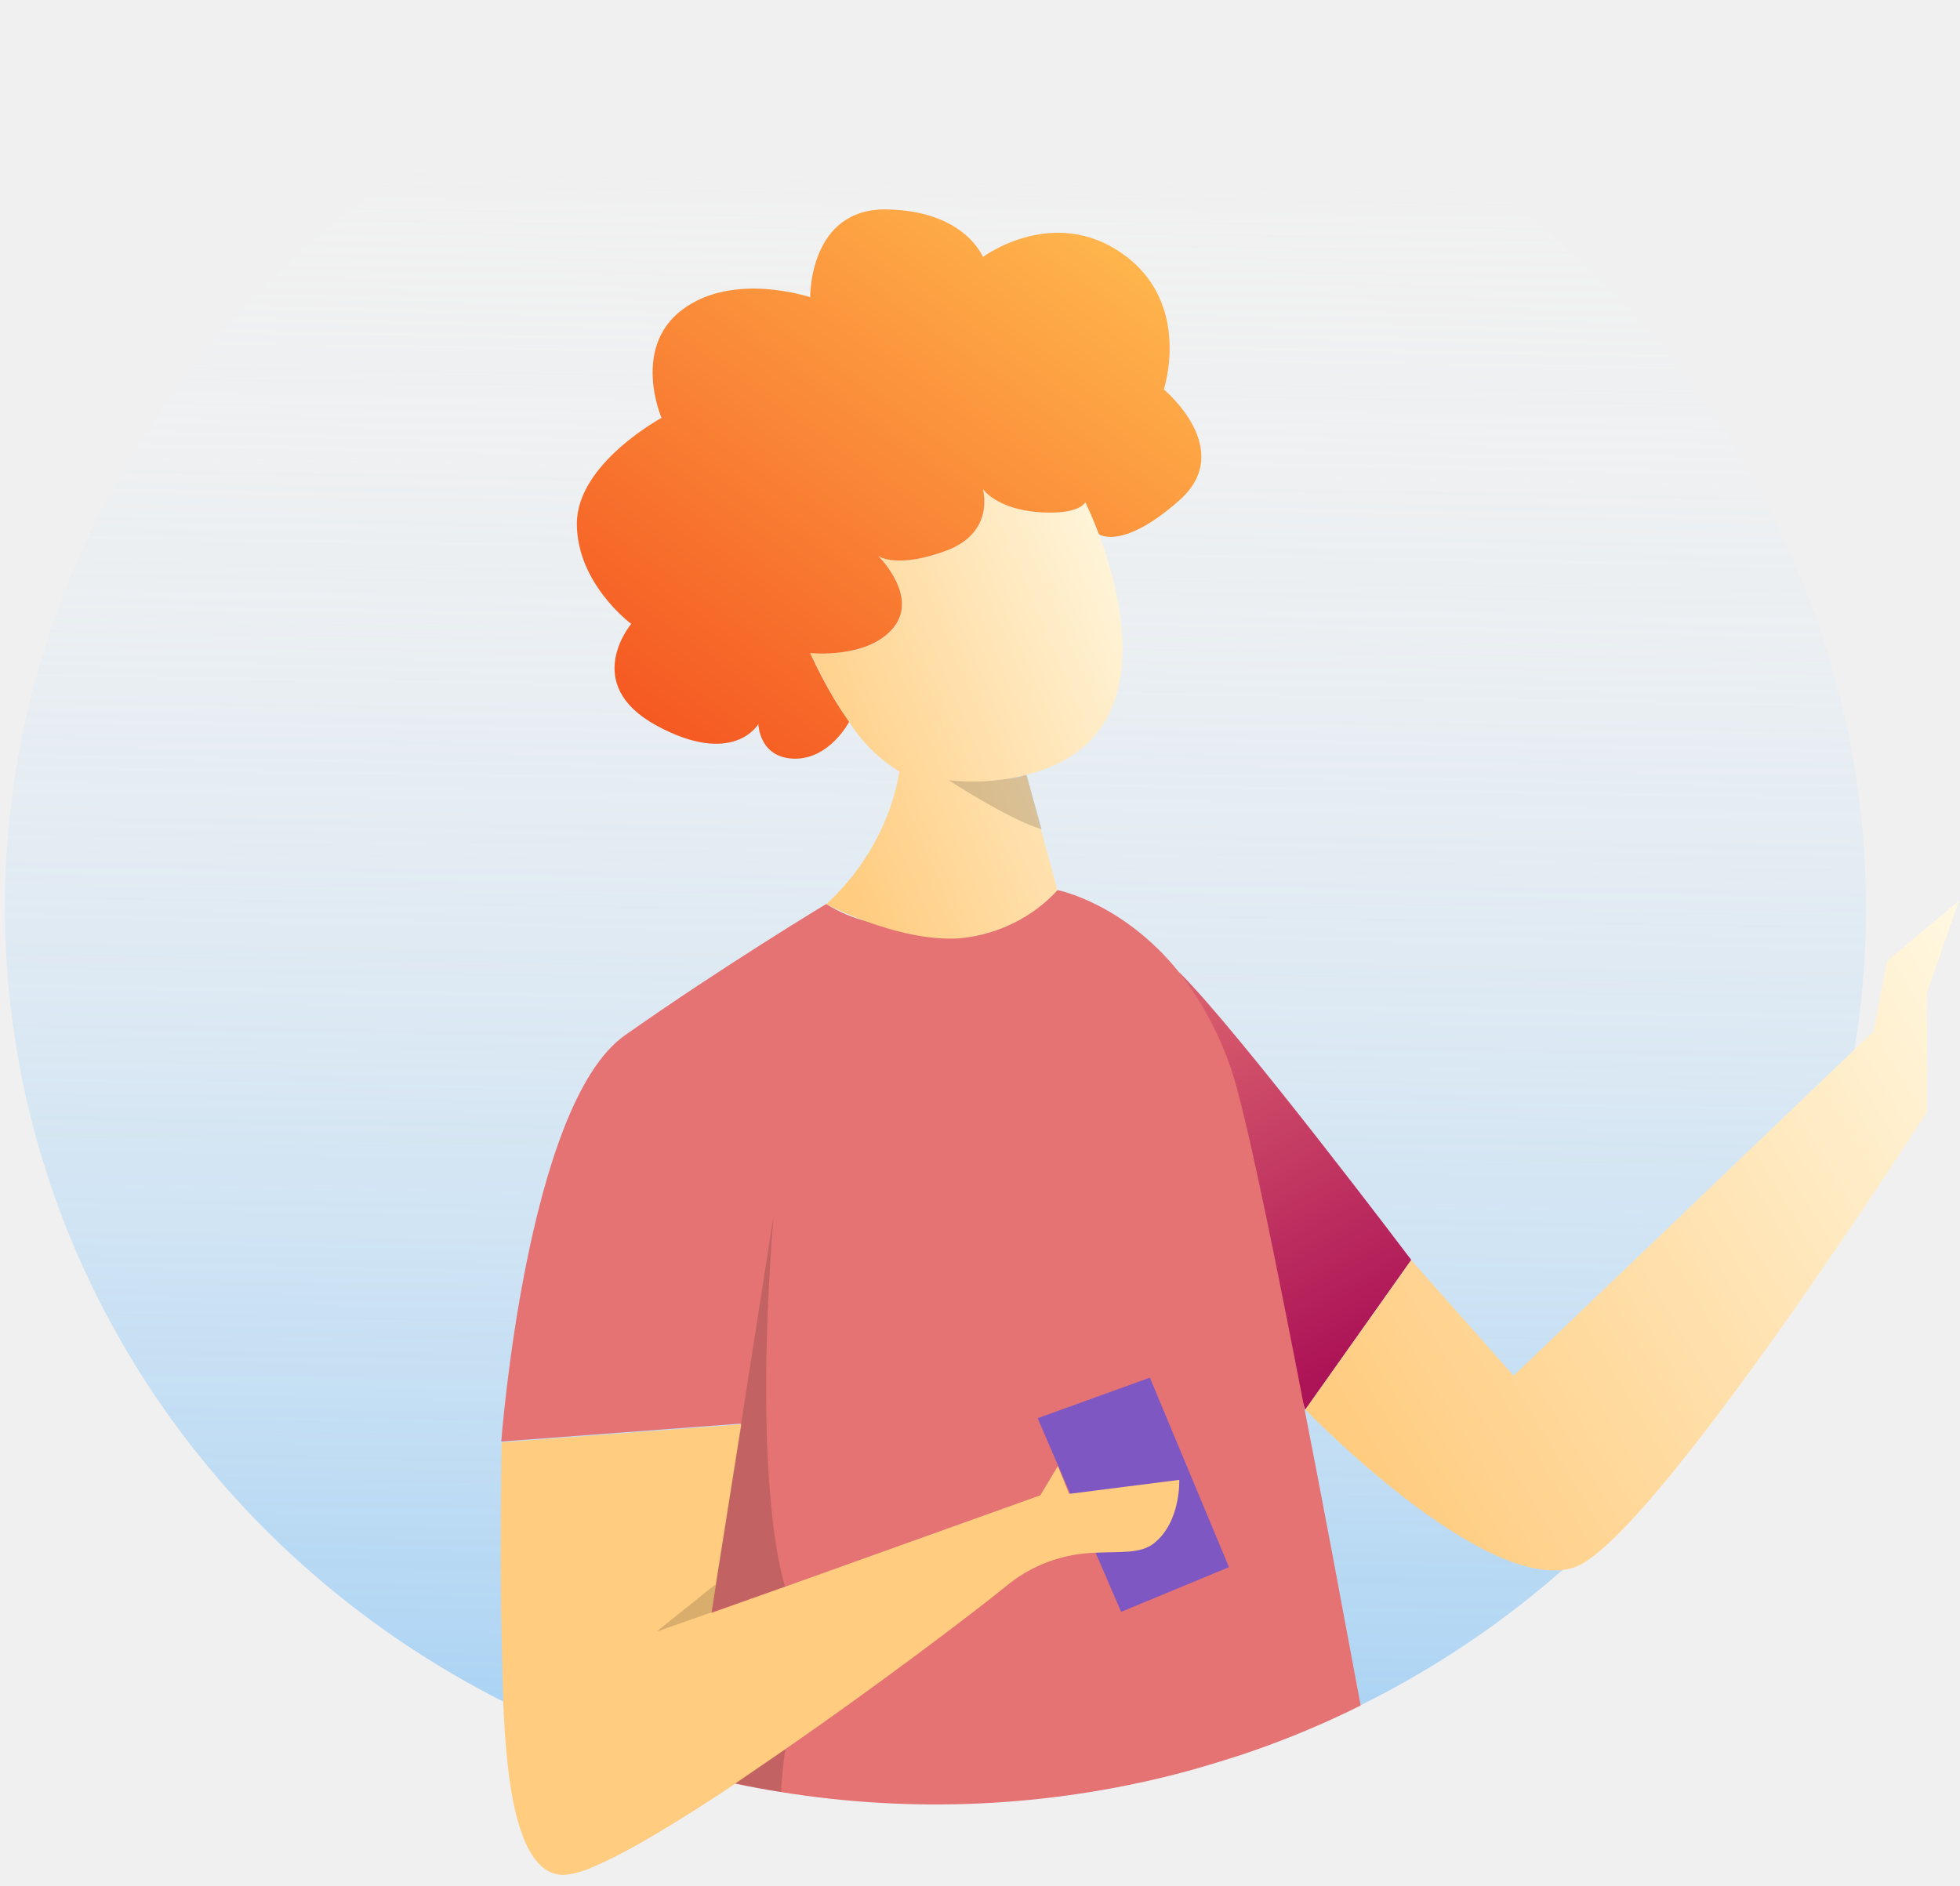
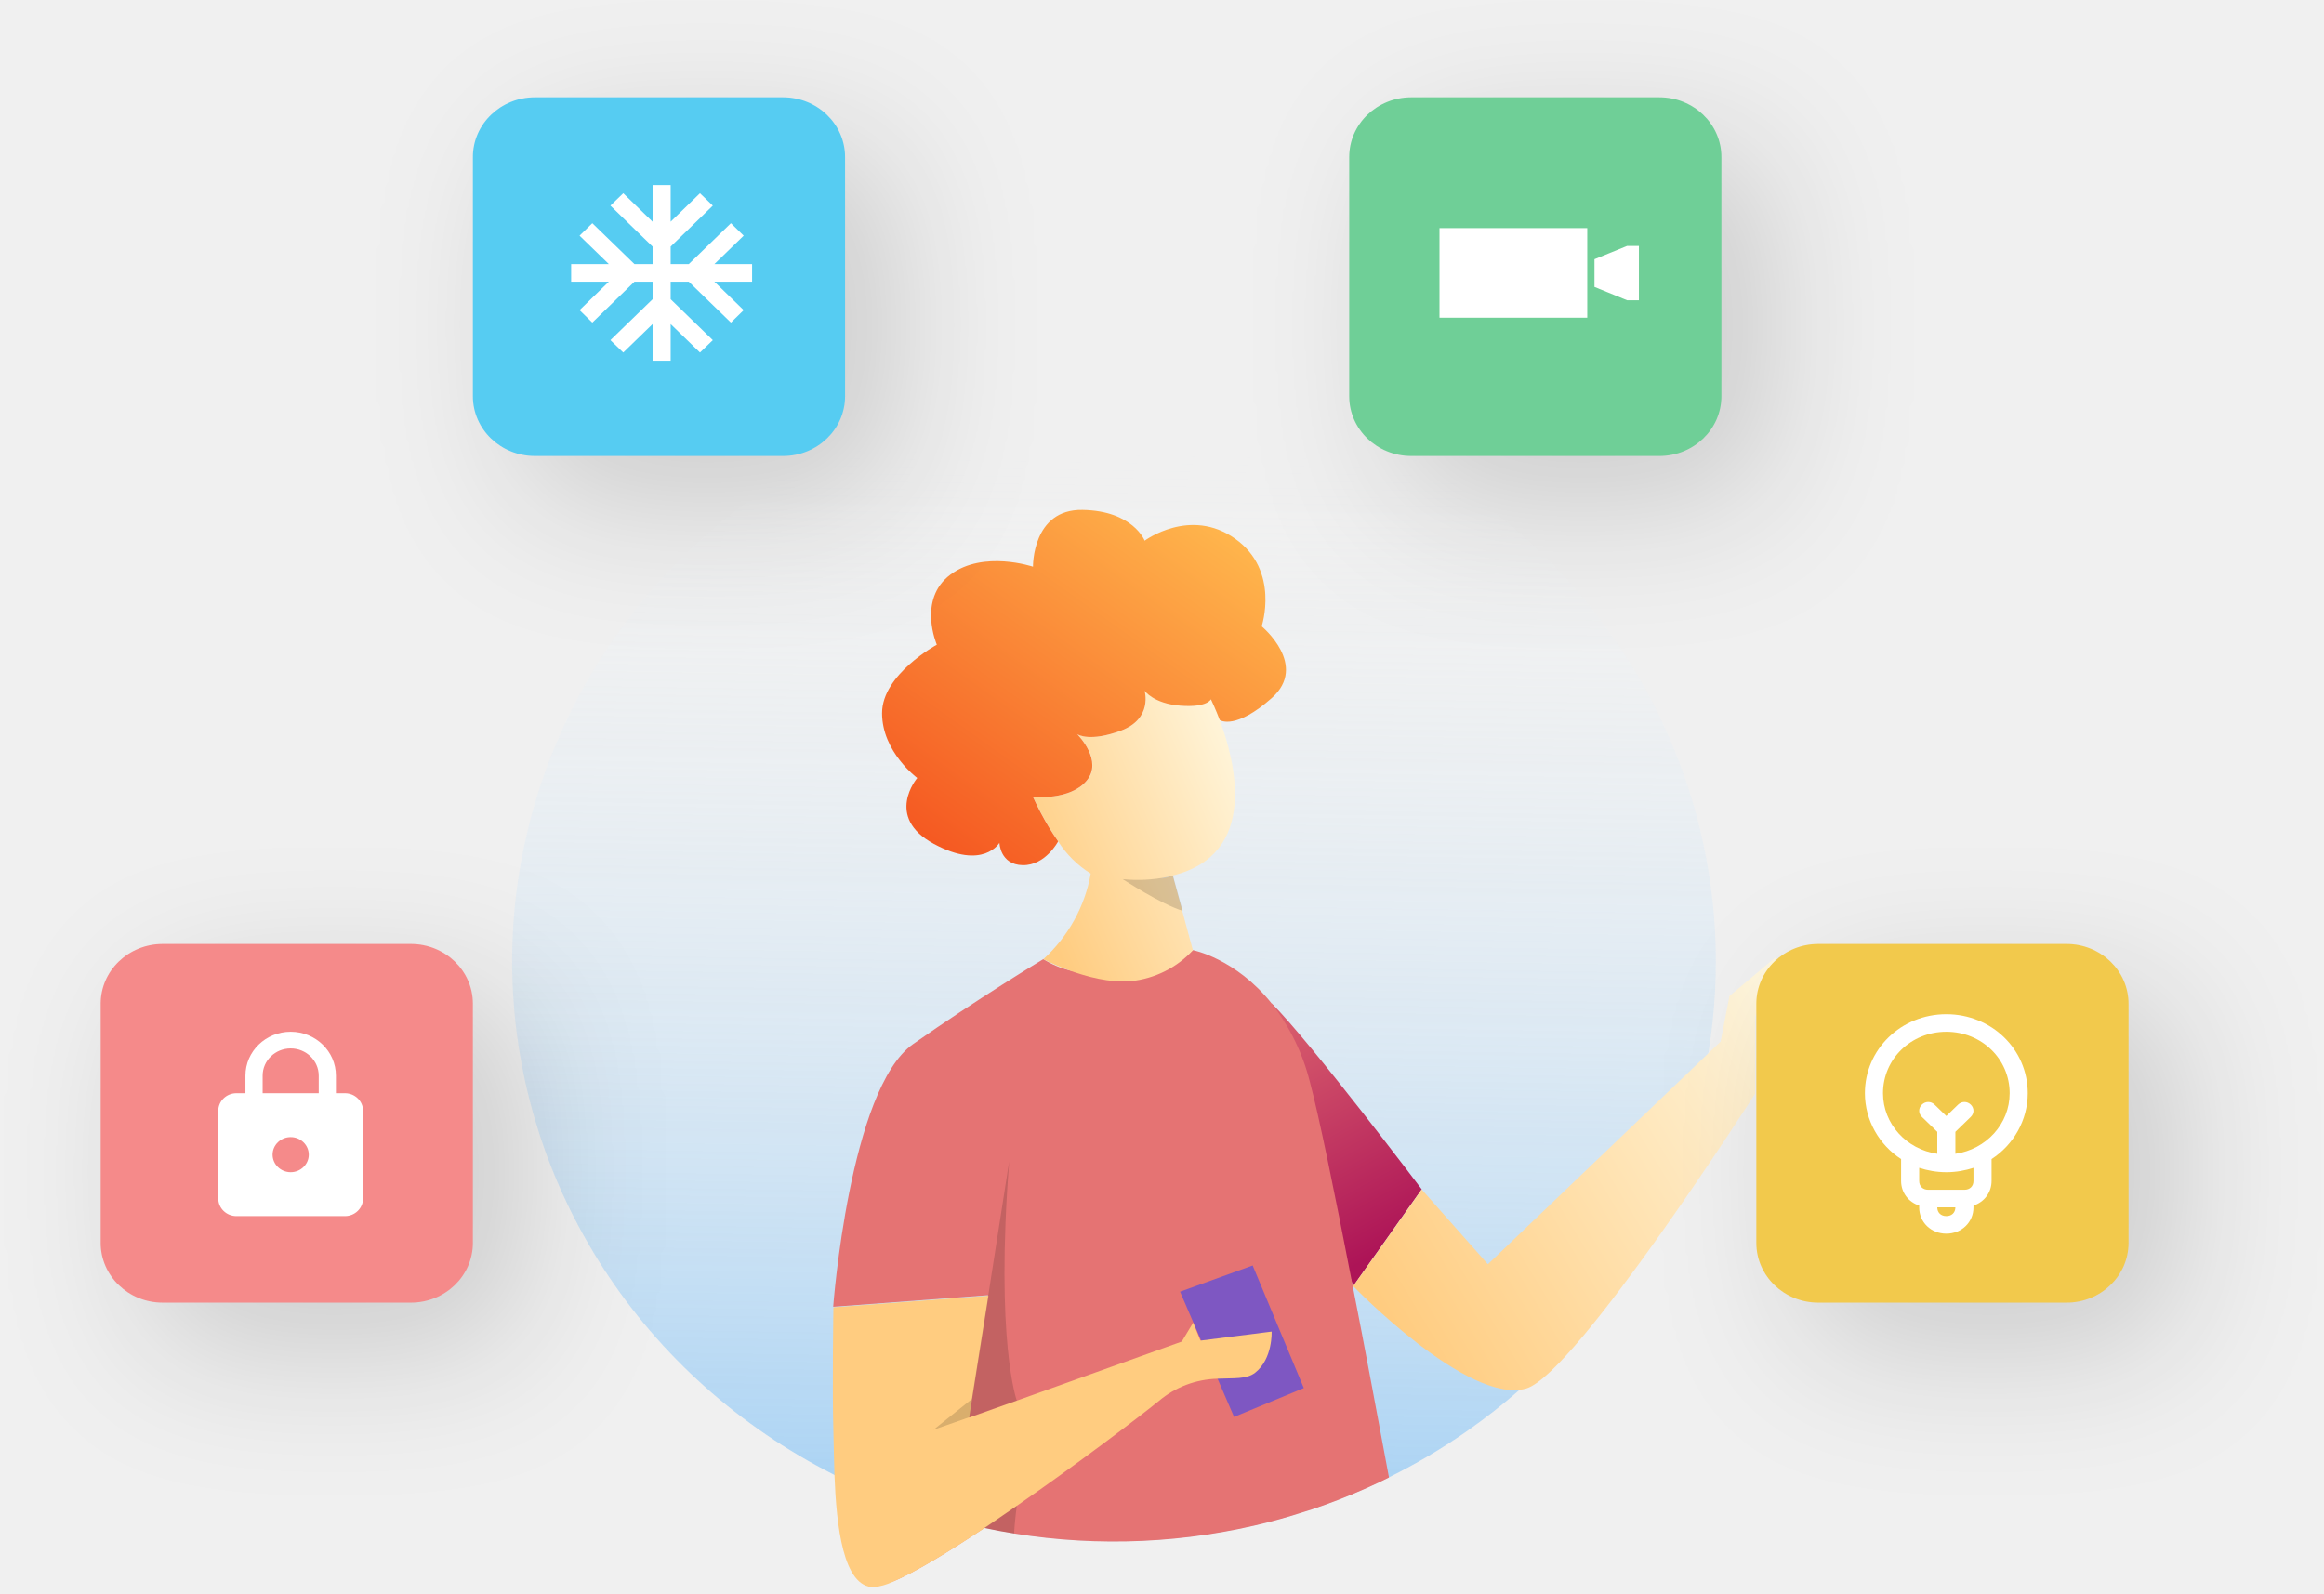
- <svg xmlns="http://www.w3.org/2000/svg" width="132" height="127" viewBox="0 0 132 127" fill="none">
-   <path d="M125.67 61.124C125.678 69.521 123.866 77.826 120.349 85.508C116.833 93.19 111.69 100.079 105.251 105.734C103.459 107.308 101.576 108.783 99.61 110.15C97.088 111.905 94.431 113.474 91.665 114.846H91.636C91.046 115.144 90.447 115.428 89.843 115.703C89.567 115.833 89.297 115.955 89.016 116.076C87.267 116.849 85.472 117.543 83.632 118.158C82.182 118.624 80.694 119.09 79.191 119.472C70.52 121.695 61.457 122.106 52.609 120.678C51.56 120.511 50.526 120.32 49.496 120.101L48.626 119.91C46 119.318 43.417 118.562 40.893 117.646C39.427 117.115 37.99 116.532 36.582 115.899C36.036 115.652 35.49 115.4 34.953 115.139C34.586 114.962 34.224 114.781 33.861 114.599C24.027 109.621 15.743 102.213 9.856 93.135C3.969 84.056 0.691 73.632 0.358 62.93C0.024 52.229 2.648 41.634 7.96 32.232C13.272 22.829 21.081 14.956 30.587 9.419C40.094 3.881 50.957 0.879 62.063 0.719C73.169 0.559 84.12 3.247 93.794 8.508C103.468 13.768 111.518 21.413 117.119 30.658C122.72 39.904 125.671 50.418 125.67 61.124Z" fill="url(#paint0_linear)" />
-   <path d="M79.423 65.494C83.415 69.454 95.043 84.864 95.043 84.864L87.9 94.959L81.477 74.904L79.423 65.494Z" fill="url(#paint1_linear)" />
-   <path d="M91.636 114.878C91.046 115.177 90.447 115.461 89.843 115.736C89.567 115.866 89.297 115.987 89.016 116.108C87.267 116.882 85.472 117.576 83.632 118.191C82.182 118.656 80.694 119.122 79.191 119.504C70.52 121.727 61.457 122.139 52.609 120.711C51.56 120.543 50.526 120.352 49.496 120.133C45.727 122.639 42.247 124.759 39.941 125.723L40.13 124.172L40.913 117.683L42.725 102.585L49.907 95.89L33.76 97.097C33.76 97.097 35.456 74.41 42.078 69.742C48.699 65.075 55.644 60.891 55.644 60.891C56.472 61.418 57.385 61.81 58.346 62.051C60.642 62.663 63.029 62.898 65.407 62.745C68.239 62.62 71.071 60.081 71.206 59.95C71.206 59.95 75.653 60.803 79.423 65.512C81.303 67.937 82.653 70.704 83.391 73.646C84.319 77.089 85.967 85.129 87.842 94.842C89.07 101.094 90.36 108.026 91.636 114.878Z" fill="url(#paint2_linear)" />
-   <path d="M95.043 84.882L101.935 92.667L126.173 69.477L127.091 64.73L131.925 60.682L129.774 66.854V74.895C129.774 74.895 111.079 104.103 105.927 105.608C99.901 107.374 87.91 94.949 87.91 94.949L95.043 84.882Z" fill="url(#paint3_linear)" />
-   <path d="M69.882 95.527L75.503 108.571L82.767 105.561L77.441 92.797L69.882 95.527Z" fill="#7E57C2" />
-   <path d="M77.712 103.954C76.808 104.672 75.46 104.504 73.787 104.588C71.541 104.645 69.386 105.459 67.698 106.889C65.45 108.711 59.167 113.476 52.884 117.827C51.744 118.614 50.603 119.392 49.501 120.156C45.731 122.663 42.252 124.782 39.946 125.747C39.34 126.037 38.686 126.221 38.013 126.292C34.785 126.371 34.093 119.849 33.895 114.645C33.832 112.917 33.818 111.338 33.784 110.197C33.649 105.631 33.784 97.153 33.784 97.153L49.931 95.942L48.22 106.721L47.921 108.627V108.641L52.754 106.917L52.904 106.866L70.061 100.721L71.245 98.751L71.999 100.614H72.072L79.418 99.682C79.418 99.682 79.544 102.505 77.712 103.954Z" fill="url(#paint4_linear)" />
-   <path d="M74.005 35.968C73.584 34.86 73.222 34.105 73.115 33.881V33.825C73.115 33.825 72.743 34.711 69.94 34.496C67.137 34.282 66.209 32.94 66.209 32.94C66.209 32.94 67.089 35.847 63.749 37.091C60.535 38.293 59.269 37.515 59.182 37.459C59.351 37.636 61.864 40.226 60.197 42.281C58.471 44.41 54.59 43.99 54.59 43.99V44.018C55.079 45.084 55.626 46.125 56.229 47.135C56.548 47.666 56.862 48.155 57.195 48.612V48.644C58.051 49.986 59.207 51.127 60.578 51.984C59.976 55.393 58.245 58.523 55.644 60.905C56.519 61.345 57.421 61.733 58.346 62.065C60.148 62.722 62.57 63.374 64.73 63.193C67.233 62.935 69.546 61.785 71.216 59.969L70.109 55.874L69.114 52.185C78.113 49.972 75.638 40.347 74.005 35.968ZM68.611 52.32L68.771 52.282L69.027 52.213C68.654 52.368 68.26 52.471 67.857 52.52C68.065 52.469 68.278 52.413 68.5 52.348L68.611 52.32Z" fill="url(#paint5_linear)" />
-   <path d="M79.423 33.704C75.711 36.993 74.106 36.066 74.005 35.978V35.968C73.584 34.86 73.222 34.105 73.12 33.881L73.096 33.825C73.096 33.825 72.719 34.711 69.916 34.496C67.113 34.282 66.19 32.94 66.19 32.94C66.19 32.94 67.069 35.847 63.73 37.091C60.511 38.293 59.245 37.515 59.162 37.459C59.331 37.632 61.845 40.222 60.177 42.276C58.452 44.405 54.571 43.99 54.571 43.99V44.014C55.059 45.081 55.606 46.123 56.209 47.135C56.532 47.663 56.854 48.155 57.176 48.611V48.644C57.176 48.644 55.852 51.155 53.488 51.104C51.125 51.053 51.072 48.775 51.072 48.775C51.072 48.775 49.4 51.681 44.233 48.882C39.066 46.082 42.512 42.024 42.512 42.024C42.512 42.024 38.849 39.322 38.849 35.274C38.849 31.226 44.552 28.147 44.552 28.147C44.552 28.147 42.512 23.446 45.953 20.856C49.395 18.266 54.566 20.022 54.566 20.022C54.566 20.022 54.465 14.008 59.733 14.106C65.001 14.204 66.194 17.311 66.194 17.311C66.194 17.311 70.931 13.78 75.619 17.106C80.307 20.432 78.379 26.232 78.379 26.232C78.379 26.232 83.294 30.28 79.423 33.704Z" fill="url(#paint6_linear)" />
-   <path opacity="0.15" d="M70.148 55.86C67.901 55.175 63.904 52.562 63.904 52.562C65.481 52.722 67.075 52.641 68.626 52.32L68.785 52.282L69.094 52.194H69.138L70.148 55.86Z" fill="black" />
-   <path opacity="0.15" d="M52.087 81.957L49.907 95.932L48.196 106.712L44.214 109.903L52.879 106.87C52.879 106.87 50.632 100.684 52.087 81.957Z" fill="black" />
-   <path opacity="0.15" d="M49.487 120.133C50.516 120.352 51.55 120.543 52.599 120.711C52.652 119.756 52.749 118.791 52.884 117.827L49.487 120.133Z" fill="black" />
+ <svg xmlns="http://www.w3.org/2000/svg" width="242" height="166" viewBox="0 0 242 166" fill="none">
+   <path d="M178.67 100.124C178.678 108.521 176.866 116.826 173.349 124.508C169.833 132.19 164.69 139.079 158.251 144.734C156.459 146.308 154.576 147.783 152.61 149.15C150.087 150.905 147.431 152.474 144.665 153.846H144.636C144.046 154.144 143.447 154.428 142.843 154.703C142.567 154.833 142.297 154.955 142.016 155.076C140.267 155.849 138.472 156.543 136.632 157.158C135.182 157.624 133.694 158.09 132.191 158.472C123.52 160.695 114.457 161.106 105.609 159.678C104.56 159.511 103.526 159.32 102.496 159.101L101.626 158.91C99 158.318 96.417 157.562 93.893 156.646C92.427 156.115 90.99 155.532 89.582 154.899C89.036 154.652 88.49 154.4 87.954 154.139C87.586 153.962 87.224 153.781 86.861 153.599C77.027 148.621 68.743 141.213 62.856 132.135C56.968 123.056 53.691 112.632 53.358 101.93C53.024 91.229 55.648 80.634 60.96 71.232C66.272 61.829 74.081 53.956 83.587 48.419C93.094 42.881 103.957 39.879 115.063 39.719C126.169 39.559 137.12 42.247 146.794 47.508C156.468 52.768 164.518 60.413 170.119 69.658C175.72 78.904 178.671 89.418 178.67 100.124Z" fill="url(#paint0_linear)" />
+   <path d="M132.423 104.494C136.415 108.454 148.043 123.864 148.043 123.864L140.9 133.959L134.477 113.904L132.423 104.494Z" fill="url(#paint1_linear)" />
+   <path d="M144.636 153.878C144.046 154.177 143.447 154.461 142.843 154.736C142.567 154.866 142.297 154.987 142.016 155.108C140.267 155.882 138.472 156.576 136.632 157.191C135.182 157.656 133.694 158.122 132.191 158.504C123.52 160.727 114.457 161.139 105.609 159.711C104.56 159.543 103.526 159.352 102.496 159.133C98.727 161.639 95.247 163.759 92.941 164.723L93.13 163.172L93.913 156.683L95.725 141.585L102.907 134.89L86.76 136.097C86.76 136.097 88.456 113.41 95.078 108.742C101.699 104.075 108.644 99.891 108.644 99.891C109.473 100.418 110.385 100.81 111.346 101.051C113.642 101.663 116.029 101.898 118.407 101.745C121.239 101.62 124.071 99.081 124.206 98.95C124.206 98.95 128.653 99.803 132.423 104.512C134.303 106.937 135.653 109.704 136.391 112.646C137.319 116.089 138.967 124.129 140.842 133.842C142.07 140.094 143.36 147.026 144.636 153.878Z" fill="url(#paint2_linear)" />
+   <path d="M148.043 123.882L154.935 131.667L179.173 108.477L180.091 103.73L184.925 99.682L182.774 105.854V113.895C182.774 113.895 164.079 143.103 158.927 144.608C152.901 146.374 140.91 133.949 140.91 133.949L148.043 123.882Z" fill="url(#paint3_linear)" />
+   <path d="M122.882 134.527L128.503 147.571L135.767 144.561L130.441 131.797L122.882 134.527Z" fill="#7E57C2" />
+   <path d="M130.712 142.954C129.808 143.672 128.46 143.504 126.787 143.588C124.541 143.645 122.386 144.459 120.698 145.889C118.45 147.711 112.167 152.476 105.884 156.827C104.744 157.614 103.603 158.392 102.501 159.156C98.731 161.663 95.252 163.782 92.946 164.747C92.34 165.037 91.686 165.221 91.013 165.292C87.784 165.371 87.093 158.849 86.895 153.645C86.832 151.917 86.818 150.338 86.784 149.197C86.649 144.631 86.784 136.153 86.784 136.153L102.931 134.942L101.22 145.721L100.921 147.627V147.641L105.754 145.917L105.904 145.866L123.061 139.721L124.245 137.751L124.999 139.614H125.072L132.418 138.682C132.418 138.682 132.544 141.505 130.712 142.954Z" fill="url(#paint4_linear)" />
+   <path d="M127.005 74.968C126.584 73.86 126.222 73.105 126.116 72.881V72.826C126.116 72.826 125.743 73.711 122.94 73.496C120.137 73.282 119.209 71.94 119.209 71.94C119.209 71.94 120.089 74.847 116.749 76.091C113.535 77.293 112.269 76.515 112.182 76.459C112.351 76.636 114.864 79.226 113.197 81.281C111.471 83.41 107.59 82.99 107.59 82.99V83.018C108.079 84.084 108.626 85.125 109.229 86.135C109.548 86.666 109.862 87.155 110.195 87.612V87.644C111.051 88.986 112.207 90.127 113.579 90.984C112.976 94.393 111.245 97.523 108.644 99.905C109.519 100.345 110.421 100.733 111.346 101.065C113.148 101.722 115.57 102.374 117.73 102.193C120.233 101.935 122.546 100.785 124.216 98.969L123.109 94.874L122.114 91.185C131.113 88.972 128.638 79.347 127.005 74.968ZM121.611 91.32L121.771 91.282L122.027 91.213C121.654 91.368 121.26 91.472 120.857 91.52C121.065 91.469 121.278 91.413 121.5 91.348L121.611 91.32Z" fill="url(#paint5_linear)" />
+   <path d="M132.423 72.704C128.711 75.993 127.106 75.066 127.005 74.978V74.968C126.584 73.86 126.222 73.105 126.12 72.881L126.096 72.826C126.096 72.826 125.719 73.711 122.916 73.496C120.113 73.282 119.19 71.94 119.19 71.94C119.19 71.94 120.069 74.847 116.73 76.091C113.511 77.293 112.244 76.515 112.162 76.459C112.331 76.632 114.845 79.222 113.177 81.276C111.452 83.405 107.571 82.99 107.571 82.99V83.014C108.059 84.081 108.606 85.123 109.209 86.135C109.531 86.663 109.854 87.155 110.176 87.612V87.644C110.176 87.644 108.852 90.155 106.488 90.104C104.125 90.053 104.072 87.775 104.072 87.775C104.072 87.775 102.399 90.681 97.233 87.882C92.066 85.082 95.512 81.024 95.512 81.024C95.512 81.024 91.849 78.323 91.849 74.274C91.849 70.226 97.552 67.147 97.552 67.147C97.552 67.147 95.512 62.446 98.954 59.856C102.395 57.266 107.566 59.022 107.566 59.022C107.566 59.022 107.465 53.008 112.733 53.106C118.001 53.204 119.194 56.311 119.194 56.311C119.194 56.311 123.931 52.78 128.619 56.106C133.307 59.432 131.379 65.232 131.379 65.232C131.379 65.232 136.294 69.28 132.423 72.704Z" fill="url(#paint6_linear)" />
+   <path opacity="0.15" d="M123.148 94.86C120.901 94.175 116.904 91.562 116.904 91.562C118.481 91.722 120.075 91.641 121.626 91.32L121.785 91.282L122.095 91.194H122.138L123.148 94.86Z" fill="black" />
+   <path opacity="0.15" d="M105.087 120.957L102.907 134.932L101.196 145.712L97.214 148.903L105.879 145.87C105.879 145.87 103.632 139.684 105.087 120.957Z" fill="black" />
+   <path opacity="0.15" d="M102.487 159.133C103.516 159.352 104.55 159.543 105.599 159.711C105.652 158.756 105.749 157.791 105.884 156.827L102.487 159.133Z" fill="black" />
+   <g filter="url(#filter0_d)">
+     <path d="M81.54 10.134H55.698C52.132 10.134 49.241 12.921 49.241 16.358V41.267C49.241 44.704 52.132 47.491 55.698 47.491H81.54C85.106 47.491 87.997 44.704 87.997 41.267V16.358C87.997 12.921 85.106 10.134 81.54 10.134Z" fill="#56CCF2" />
+   </g>
+   <path d="M78.316 27.507H74.387L77.44 24.544L76.112 23.246L71.721 27.507H69.837V25.678L74.227 21.417L72.889 20.128L69.837 23.09V19.278H67.953V23.09L64.9 20.128L63.563 21.417L67.953 25.678V27.507H66.069L61.678 23.246L60.35 24.544L63.403 27.507H59.474V29.335H63.403L60.35 32.298L61.678 33.596L66.069 29.335H67.953V31.164L63.563 35.425L64.9 36.714L67.953 33.752V37.565H69.837V33.752L72.889 36.714L74.227 35.425L69.837 31.164V29.335H71.721L76.112 33.596L77.44 32.298L74.387 29.335H78.316V27.507Z" fill="white" />
+   <g filter="url(#filter1_d)">
+     <path d="M215.189 98.311H189.346C185.78 98.311 182.889 101.098 182.889 104.535V129.444C182.889 132.881 185.78 135.668 189.346 135.668H215.189C218.755 135.668 221.646 132.881 221.646 129.444V104.535C221.646 101.098 218.755 98.311 215.189 98.311Z" fill="#F2C94C" />
+   </g>
+   <path d="M211.152 113.855C211.152 109.283 207.384 105.626 202.674 105.626C197.963 105.626 194.195 109.283 194.195 113.855C194.195 116.689 195.702 119.25 197.963 120.712V122.998C197.963 124.187 198.717 125.193 199.847 125.558V125.741C199.847 127.296 201.072 128.484 202.674 128.484C204.275 128.484 205.5 127.296 205.5 125.741V125.558C206.63 125.193 207.384 124.187 207.384 122.998V120.712C209.645 119.25 211.152 116.689 211.152 113.855ZM196.079 113.855C196.079 110.289 198.999 107.455 202.674 107.455C206.348 107.455 209.268 110.289 209.268 113.855C209.268 117.055 206.819 119.707 203.616 120.164V117.878L205.217 116.324C205.594 115.958 205.594 115.409 205.217 115.044C204.84 114.678 204.275 114.678 203.898 115.044L202.674 116.232L201.449 115.044C201.072 114.678 200.507 114.678 200.13 115.044C199.753 115.409 199.753 115.958 200.13 116.324L201.731 117.878V120.164C198.528 119.707 196.079 117.055 196.079 113.855ZM202.674 126.656C202.108 126.656 201.731 126.29 201.731 125.741H203.616C203.616 126.29 203.239 126.656 202.674 126.656ZM205.5 122.998C205.5 123.547 205.123 123.913 204.558 123.913H200.789C200.224 123.913 199.847 123.547 199.847 122.998V121.627C200.695 121.901 201.637 122.084 202.674 122.084C203.71 122.084 204.652 121.901 205.5 121.627V122.998Z" fill="white" />
+   <g filter="url(#filter2_d)">
+     <path d="M42.784 98.311H16.941C13.375 98.311 10.484 101.098 10.484 104.535V129.444C10.484 132.881 13.375 135.668 16.941 135.668H42.784C46.35 135.668 49.241 132.881 49.241 129.444V104.535C49.241 101.098 46.35 98.311 42.784 98.311Z" fill="#F58A8A" />
+   </g>
+   <path d="M35.921 113.855H34.979V112.026C34.979 109.503 32.868 107.454 30.268 107.454C27.668 107.454 25.558 109.503 25.558 112.026V113.855H24.616C23.579 113.855 22.731 114.678 22.731 115.684V124.827C22.731 125.833 23.579 126.656 24.616 126.656H35.921C36.957 126.656 37.805 125.833 37.805 124.827V115.684C37.805 114.678 36.957 113.855 35.921 113.855ZM30.268 122.084C29.232 122.084 28.384 121.261 28.384 120.255C28.384 119.249 29.232 118.427 30.268 118.427C31.305 118.427 32.153 119.249 32.153 120.255C32.153 121.261 31.305 122.084 30.268 122.084ZM33.189 113.855H27.348V112.026C27.348 110.463 28.657 109.192 30.268 109.192C31.879 109.192 33.189 110.463 33.189 112.026V113.855Z" fill="white" />
+   <g filter="url(#filter3_d)">
+     <path d="M172.794 10.134H146.952C143.386 10.134 140.495 12.921 140.495 16.358V41.267C140.495 44.704 143.386 47.491 146.952 47.491H172.794C176.36 47.491 179.251 44.704 179.251 41.267V16.358C179.251 12.921 176.36 10.134 172.794 10.134Z" fill="#6FCF97" />
+   </g>
+   <path d="M165.282 23.755H149.896V33.087H165.282V23.755Z" fill="white" />
+   <path d="M169.429 25.612L166.033 26.997V29.884L169.429 31.27H170.661V25.612H169.429Z" fill="white" />
  <defs>
-     <linearGradient id="paint0_linear" x1="63.257" y1="7.272" x2="61.266" y2="126.33" gradientUnits="userSpaceOnUse">
+     <filter id="filter0_d" x="39.241" y="0.134" width="68.757" height="67.356" filterUnits="userSpaceOnUse" color-interpolation-filters="sRGB">
+       <feFlood flood-opacity="0" result="BackgroundImageFix" />
+       <feColorMatrix in="SourceAlpha" type="matrix" values="0 0 0 0 0 0 0 0 0 0 0 0 0 0 0 0 0 0 127 0" />
+       <feOffset dx="5" dy="5" />
+       <feGaussianBlur stdDeviation="7.5" />
+       <feColorMatrix type="matrix" values="0 0 0 0 0 0 0 0 0 0 0 0 0 0 0 0 0 0 0.15 0" />
+       <feBlend mode="normal" in2="BackgroundImageFix" result="effect1_dropShadow" />
+       <feBlend mode="normal" in="SourceGraphic" in2="effect1_dropShadow" result="shape" />
+     </filter>
+     <filter id="filter1_d" x="172.889" y="88.311" width="68.757" height="67.356" filterUnits="userSpaceOnUse" color-interpolation-filters="sRGB">
+       <feFlood flood-opacity="0" result="BackgroundImageFix" />
+       <feColorMatrix in="SourceAlpha" type="matrix" values="0 0 0 0 0 0 0 0 0 0 0 0 0 0 0 0 0 0 127 0" />
+       <feOffset dx="5" dy="5" />
+       <feGaussianBlur stdDeviation="7.5" />
+       <feColorMatrix type="matrix" values="0 0 0 0 0 0 0 0 0 0 0 0 0 0 0 0 0 0 0.15 0" />
+       <feBlend mode="normal" in2="BackgroundImageFix" result="effect1_dropShadow" />
+       <feBlend mode="normal" in="SourceGraphic" in2="effect1_dropShadow" result="shape" />
+     </filter>
+     <filter id="filter2_d" x="0.484" y="88.311" width="68.757" height="67.356" filterUnits="userSpaceOnUse" color-interpolation-filters="sRGB">
+       <feFlood flood-opacity="0" result="BackgroundImageFix" />
+       <feColorMatrix in="SourceAlpha" type="matrix" values="0 0 0 0 0 0 0 0 0 0 0 0 0 0 0 0 0 0 127 0" />
+       <feOffset dx="5" dy="5" />
+       <feGaussianBlur stdDeviation="7.5" />
+       <feColorMatrix type="matrix" values="0 0 0 0 0 0 0 0 0 0 0 0 0 0 0 0 0 0 0.15 0" />
+       <feBlend mode="normal" in2="BackgroundImageFix" result="effect1_dropShadow" />
+       <feBlend mode="normal" in="SourceGraphic" in2="effect1_dropShadow" result="shape" />
+     </filter>
+     <filter id="filter3_d" x="130.495" y="0.134" width="68.756" height="67.356" filterUnits="userSpaceOnUse" color-interpolation-filters="sRGB">
+       <feFlood flood-opacity="0" result="BackgroundImageFix" />
+       <feColorMatrix in="SourceAlpha" type="matrix" values="0 0 0 0 0 0 0 0 0 0 0 0 0 0 0 0 0 0 127 0" />
+       <feOffset dx="5" dy="5" />
+       <feGaussianBlur stdDeviation="7.5" />
+       <feColorMatrix type="matrix" values="0 0 0 0 0 0 0 0 0 0 0 0 0 0 0 0 0 0 0.15 0" />
+       <feBlend mode="normal" in2="BackgroundImageFix" result="effect1_dropShadow" />
+       <feBlend mode="normal" in="SourceGraphic" in2="effect1_dropShadow" result="shape" />
+     </filter>
+     <linearGradient id="paint0_linear" x1="116.257" y1="46.272" x2="114.266" y2="165.33" gradientUnits="userSpaceOnUse">
      <stop stop-color="white" stop-opacity="0" />
      <stop offset="1" stop-color="#64B5F6" stop-opacity="0.6" />
    </linearGradient>
-     <linearGradient id="paint1_linear" x1="74.691" y1="61.492" x2="91.027" y2="91.274" gradientUnits="userSpaceOnUse">
+     <linearGradient id="paint1_linear" x1="127.691" y1="100.492" x2="144.027" y2="130.274" gradientUnits="userSpaceOnUse">
      <stop stop-color="#E57373" />
      <stop offset="1" stop-color="#AD1457" />
    </linearGradient>
-     <linearGradient id="paint2_linear" x1="26460" y1="36322.6" x2="24759.5" y2="45029.9" gradientUnits="userSpaceOnUse">
+     <linearGradient id="paint2_linear" x1="26513" y1="36361.6" x2="24812.5" y2="45068.9" gradientUnits="userSpaceOnUse">
      <stop stop-color="#E57373" />
      <stop offset="1" stop-color="#AD1457" />
    </linearGradient>
-     <linearGradient id="paint3_linear" x1="138.483" y1="72.258" x2="92.537" y2="99.873" gradientUnits="userSpaceOnUse">
+     <linearGradient id="paint3_linear" x1="191.483" y1="111.258" x2="145.537" y2="138.873" gradientUnits="userSpaceOnUse">
      <stop stop-color="#FFF8E1" />
      <stop offset="1" stop-color="#FFCC80" />
    </linearGradient>
-     <linearGradient id="paint4_linear" x1="20346.9" y1="20344.7" x2="17878.8" y2="18618.1" gradientUnits="userSpaceOnUse">
+     <linearGradient id="paint4_linear" x1="20399.9" y1="20383.7" x2="17931.8" y2="18657.1" gradientUnits="userSpaceOnUse">
      <stop stop-color="#FFF8E1" />
      <stop offset="1" stop-color="#FFCC80" />
    </linearGradient>
-     <linearGradient id="paint5_linear" x1="78.736" y1="40.712" x2="53.489" y2="51.5" gradientUnits="userSpaceOnUse">
+     <linearGradient id="paint5_linear" x1="131.736" y1="79.712" x2="106.489" y2="90.5" gradientUnits="userSpaceOnUse">
      <stop stop-color="#FFF8E1" />
      <stop offset="1" stop-color="#FFCC80" />
    </linearGradient>
-     <linearGradient id="paint6_linear" x1="72.879" y1="13.929" x2="44.405" y2="53.844" gradientUnits="userSpaceOnUse">
+     <linearGradient id="paint6_linear" x1="125.879" y1="52.929" x2="97.405" y2="92.844" gradientUnits="userSpaceOnUse">
      <stop stop-color="#FFB74D" />
      <stop offset="1" stop-color="#F4511E" />
    </linearGradient>
  </defs>
</svg>
